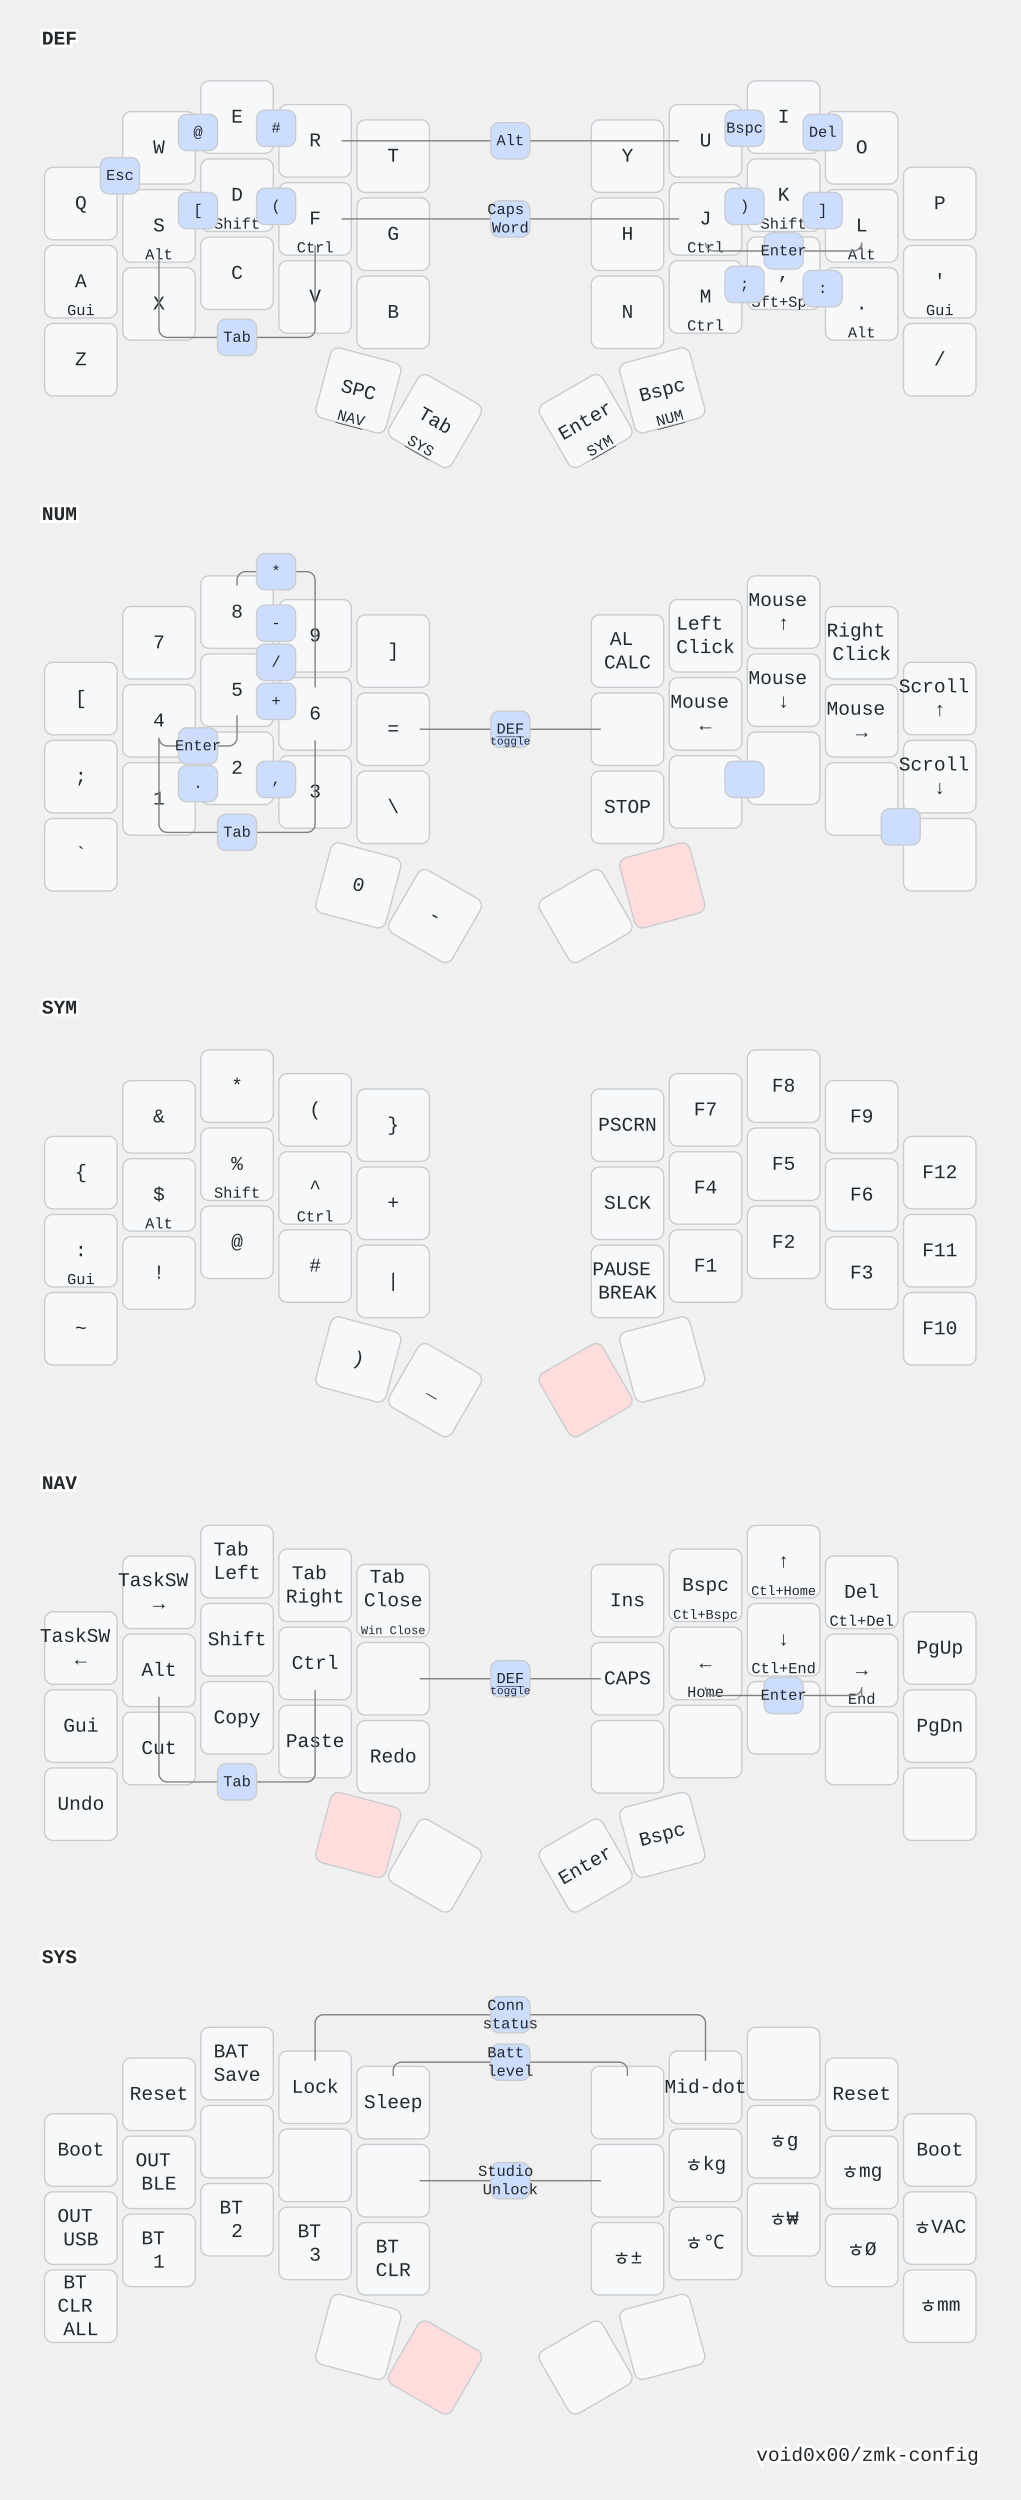
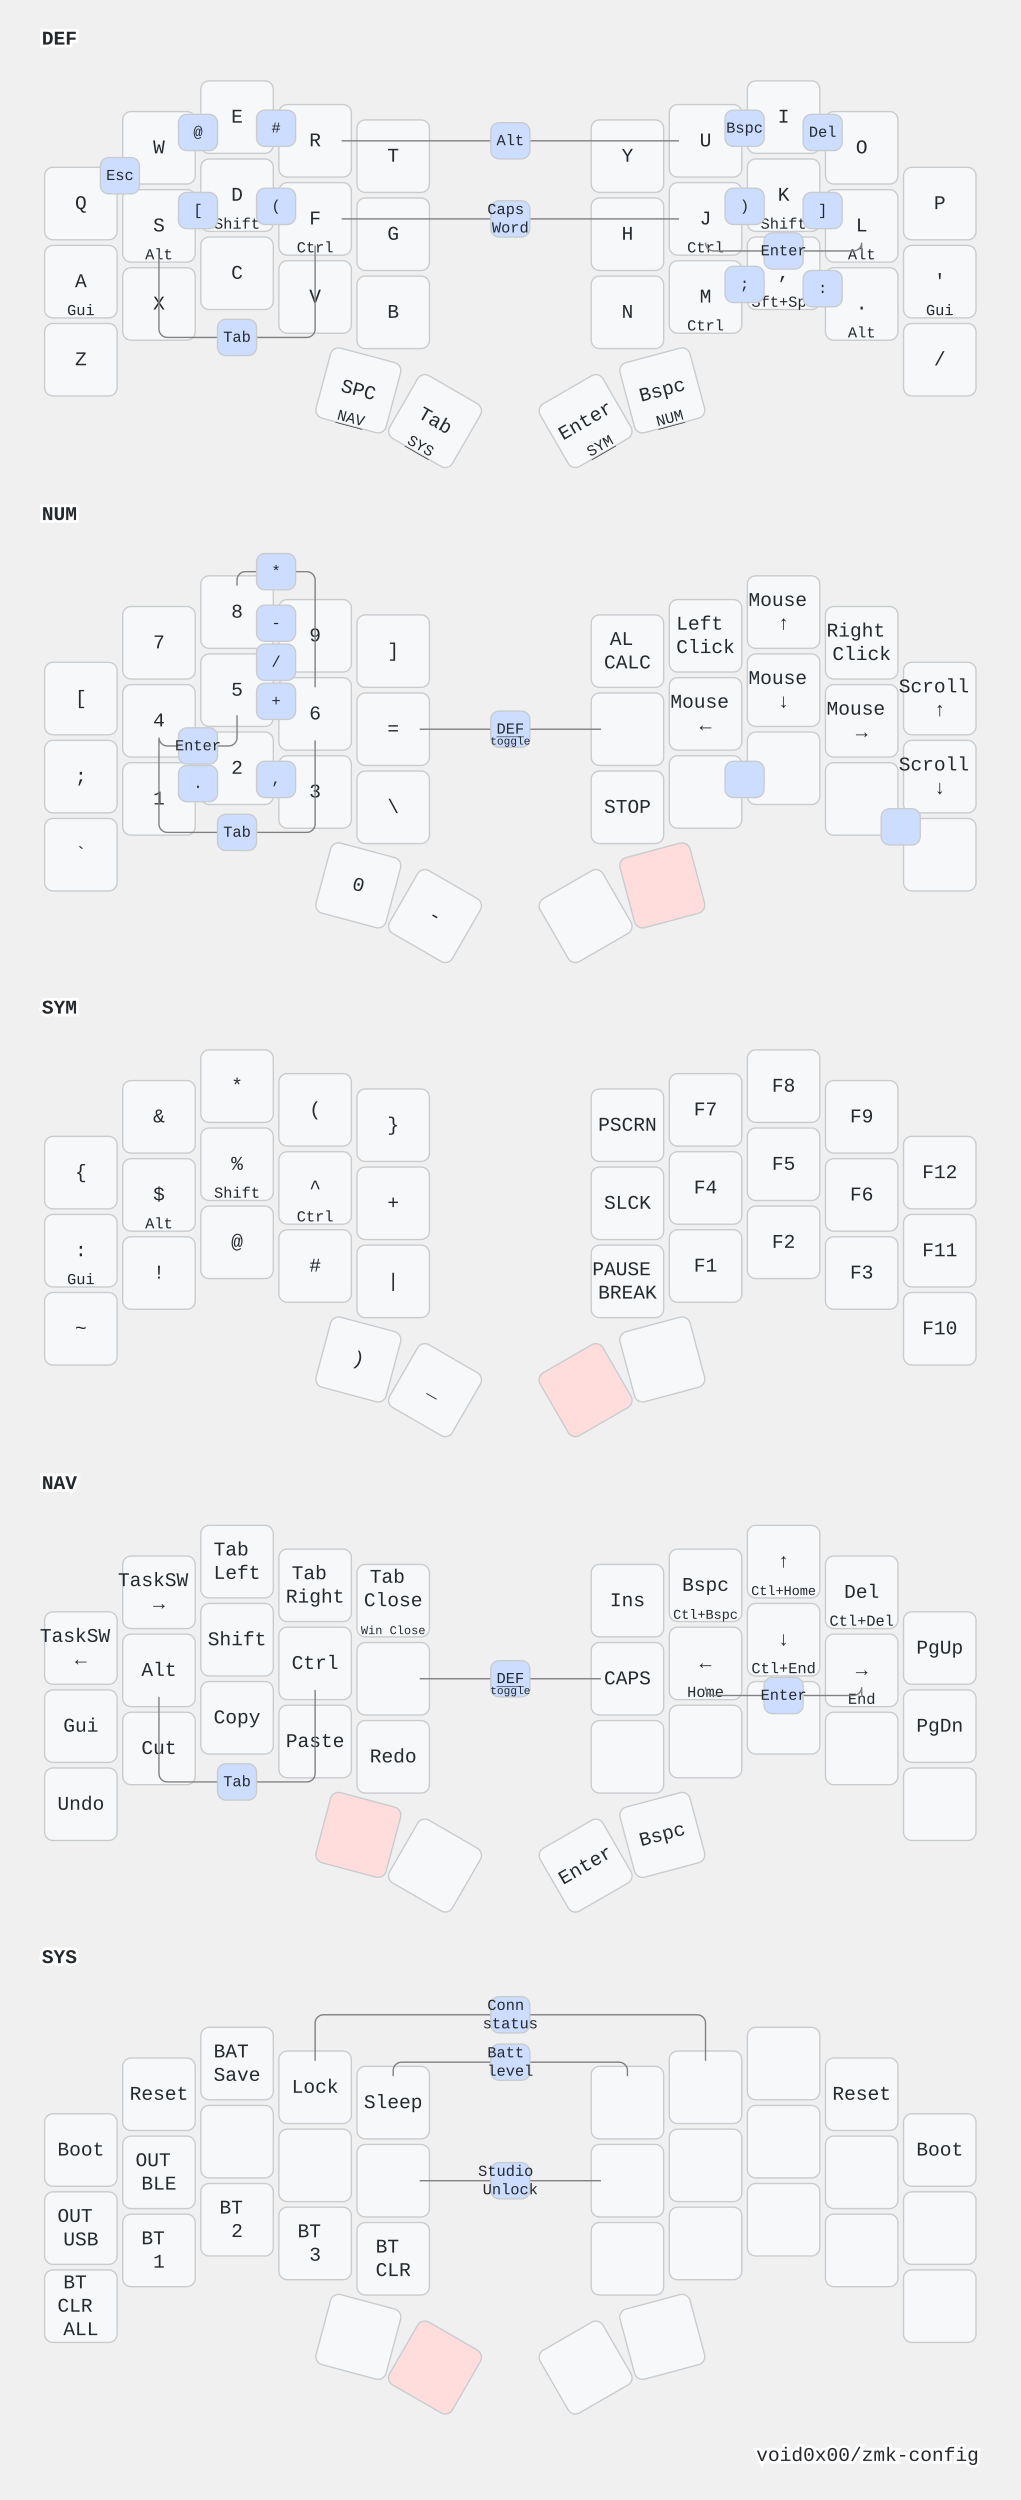
<svg xmlns="http://www.w3.org/2000/svg" xmlns:xlink="http://www.w3.org/1999/xlink" width="732" height="1793" viewBox="0 0 732 1793" class="keymap">
  <defs>/* start glyphs */
<svg id="mdi:play-pause">
      <svg id="mdi-play-pause" viewBox="0 0 24 24">
        <path d="M3,5V19L11,12M13,19H16V5H13M18,5V19H21V5" />
      </svg>
    </svg>
    <svg id="mdi:skip-backward">
      <svg id="mdi-skip-backward" viewBox="0 0 24 24">
        <path d="M20,5V19L13,12M6,5V19H4V5M13,5V19L6,12" />
      </svg>
    </svg>
    <svg id="mdi:skip-forward">
      <svg id="mdi-skip-forward" viewBox="0 0 24 24">
        <path d="M4,5V19L11,12M18,5V19H20V5M11,5V19L18,12" />
      </svg>
    </svg>
    <svg id="mdi:volume-high">
      <svg id="mdi-volume-high" viewBox="0 0 24 24">
        <path d="M14,3.23V5.29C16.89,6.15 19,8.83 19,12C19,15.17 16.89,17.84 14,18.7V20.77C18,19.86 21,16.28 21,12C21,7.72 18,4.14 14,3.23M16.5,12C16.5,10.23 15.5,8.71 14,7.97V16C15.5,15.29 16.5,13.76 16.5,12M3,9V15H7L12,20V4L7,9H3Z" />
      </svg>
    </svg>
    <svg id="mdi:volume-medium">
      <svg id="mdi-volume-medium" viewBox="0 0 24 24">
        <path d="M5,9V15H9L14,20V4L9,9M18.5,12C18.5,10.23 17.5,8.71 16,7.97V16C17.5,15.29 18.5,13.76 18.5,12Z" />
      </svg>
    </svg>
    <svg id="mdi:volume-off">
      <svg id="mdi-volume-off" viewBox="0 0 24 24">
        <path d="M12,4L9.91,6.09L12,8.18M4.27,3L3,4.27L7.73,9H3V15H7L12,20V13.27L16.25,17.53C15.58,18.04 14.83,18.46 14,18.7V20.77C15.38,20.45 16.63,19.82 17.68,18.96L19.73,21L21,19.73L12,10.73M19,12C19,12.94 18.8,13.82 18.46,14.64L19.97,16.15C20.62,14.91 21,13.5 21,12C21,7.72 18,4.14 14,3.23V5.29C16.89,6.15 19,8.83 19,12M16.5,12C16.5,10.23 15.5,8.71 14,7.97V10.18L16.45,12.63C16.5,12.43 16.5,12.21 16.5,12Z" />
      </svg>
    </svg>
  </defs>/* end glyphs */
<style>/* inherit to force styles through use tags */
svg path {
    fill: inherit;
}

/* font and background color specifications */
svg.keymap {
    font-family: SFMono-Regular,Consolas,Liberation Mono,Menlo,monospace;
    font-size: 14px;
    font-kerning: normal;
    text-rendering: optimizeLegibility;
    fill: #24292e;
}

/* default key styling */
rect.key {
    fill: #f6f8fa;
}

rect.key, rect.combo {
    stroke: #c9cccf;
    stroke-width: 1;
}

/* default key side styling, only used is draw_key_sides is set */
rect.side {
    filter: brightness(90%);
}

/* color accent for combo boxes */
rect.combo, rect.combo-separate {
    fill: #cdf;
}

/* color accent for held keys */
rect.held, rect.combo.held {
    fill: #fdd;
}

/* color accent for ghost (optional) keys */
rect.ghost, rect.combo.ghost {
    stroke-dasharray: 4, 4;
    stroke-width: 2;
}

text {
    text-anchor: middle;
    dominant-baseline: middle;
}

/* styling for layer labels */
text.label {
    font-weight: bold;
    text-anchor: start;
    stroke: white;
    stroke-width: 4;
    paint-order: stroke;
}

/* styling for optional footer */
text.footer {
    text-anchor: end;
    dominant-baseline: auto;
    stroke: white;
    stroke-width: 4;
    paint-order: stroke;
}

/* styling for combo tap, and key non-tap label text */
text.combo, text.hold, text.shifted, text.left, text.right {
    font-size: 11px;
}

text.hold {
    text-anchor: middle;
    dominant-baseline: auto;
}

text.shifted {
    text-anchor: middle;
    dominant-baseline: hanging;
}

text.left {
    text-anchor: start;
}

text.right {
    text-anchor: end;
}

text.layer-activator {
    text-decoration: underline;
}

/* styling for hold/shifted label text in combo box */
text.combo.hold, text.combo.shifted, text.combo.left, text.combo.right {
    font-size: 8px;
}

/* lighter symbol for transparent keys */
text.trans {
    fill: #7b7e81;
}

/* styling for combo dendrons */
path.combo {
    stroke-width: 1;
    stroke: gray;
    fill: none;
}

/* Start Tabler Icons Cleanup */
/* cannot use height/width with glyphs */
.icon-tabler &gt; path {
    fill: inherit;
    stroke: inherit;
    stroke-width: 2;
}
/* hide tabler's default box */
.icon-tabler &gt; path[stroke="none"][fill="none"] {
    visibility: hidden;
}
/* End Tabler Icons Cleanup */

@media (prefers-color-scheme: dark) {
svg.keymap { fill: #d1d6db; }
rect.key { fill: #3f4750; }
rect.key, rect.combo { stroke: #60666c; }
rect.combo, rect.combo-separate { fill: #1f3d7a; }
rect.held, rect.combo.held { fill: #854747; }
text.label, text.footer { stroke: black; }
text.trans { fill: #7e8184; }
path.combo { stroke: #7f7f7f; }

}</style>
  <g transform="translate(30, 0)" class="layer-DEF">
    <text x="0" y="28" class="label" id="DEF">DEF</text>
    <g transform="translate(0, 56)">
      <g transform="translate(28, 90)" class="key keypos-0">
        <rect rx="6" ry="6" x="-26" y="-26" width="52" height="52" class="key" />
        <text x="0" y="0" class="key tap">Q</text>
      </g>
      <g transform="translate(84, 50)" class="key keypos-1">
        <rect rx="6" ry="6" x="-26" y="-26" width="52" height="52" class="key" />
        <text x="0" y="0" class="key tap">W</text>
      </g>
      <g transform="translate(140, 28)" class="key keypos-2">
        <rect rx="6" ry="6" x="-26" y="-26" width="52" height="52" class="key" />
        <text x="0" y="0" class="key tap">E</text>
      </g>
      <g transform="translate(196, 45)" class="key keypos-3">
        <rect rx="6" ry="6" x="-26" y="-26" width="52" height="52" class="key" />
        <text x="0" y="0" class="key tap">R</text>
      </g>
      <g transform="translate(252, 56)" class="key keypos-4">
        <rect rx="6" ry="6" x="-26" y="-26" width="52" height="52" class="key" />
        <text x="0" y="0" class="key tap">T</text>
      </g>
      <g transform="translate(420, 56)" class="key keypos-5">
        <rect rx="6" ry="6" x="-26" y="-26" width="52" height="52" class="key" />
        <text x="0" y="0" class="key tap">Y</text>
      </g>
      <g transform="translate(476, 45)" class="key keypos-6">
        <rect rx="6" ry="6" x="-26" y="-26" width="52" height="52" class="key" />
        <text x="0" y="0" class="key tap">U</text>
      </g>
      <g transform="translate(532, 28)" class="key keypos-7">
        <rect rx="6" ry="6" x="-26" y="-26" width="52" height="52" class="key" />
        <text x="0" y="0" class="key tap">I</text>
      </g>
      <g transform="translate(588, 50)" class="key keypos-8">
        <rect rx="6" ry="6" x="-26" y="-26" width="52" height="52" class="key" />
        <text x="0" y="0" class="key tap">O</text>
      </g>
      <g transform="translate(644, 90)" class="key keypos-9">
        <rect rx="6" ry="6" x="-26" y="-26" width="52" height="52" class="key" />
        <text x="0" y="0" class="key tap">P</text>
      </g>
      <g transform="translate(28, 146)" class="key keypos-10">
        <rect rx="6" ry="6" x="-26" y="-26" width="52" height="52" class="key" />
        <text x="0" y="0" class="key tap">A</text>
        <text x="0" y="24" class="key hold">Gui</text>
      </g>
      <g transform="translate(84, 106)" class="key keypos-11">
        <rect rx="6" ry="6" x="-26" y="-26" width="52" height="52" class="key" />
        <text x="0" y="0" class="key tap">S</text>
        <text x="0" y="24" class="key hold">Alt</text>
      </g>
      <g transform="translate(140, 84)" class="key keypos-12">
        <rect rx="6" ry="6" x="-26" y="-26" width="52" height="52" class="key" />
        <text x="0" y="0" class="key tap">D</text>
        <text x="0" y="24" class="key hold">Shift</text>
      </g>
      <g transform="translate(196, 101)" class="key keypos-13">
        <rect rx="6" ry="6" x="-26" y="-26" width="52" height="52" class="key" />
        <text x="0" y="0" class="key tap">F</text>
        <text x="0" y="24" class="key hold">Ctrl</text>
      </g>
      <g transform="translate(252, 112)" class="key keypos-14">
        <rect rx="6" ry="6" x="-26" y="-26" width="52" height="52" class="key" />
        <text x="0" y="0" class="key tap">G</text>
      </g>
      <g transform="translate(420, 112)" class="key keypos-15">
        <rect rx="6" ry="6" x="-26" y="-26" width="52" height="52" class="key" />
        <text x="0" y="0" class="key tap">H</text>
      </g>
      <g transform="translate(476, 101)" class="key keypos-16">
        <rect rx="6" ry="6" x="-26" y="-26" width="52" height="52" class="key" />
        <text x="0" y="0" class="key tap">J</text>
        <text x="0" y="24" class="key hold">Ctrl</text>
      </g>
      <g transform="translate(532, 84)" class="key keypos-17">
        <rect rx="6" ry="6" x="-26" y="-26" width="52" height="52" class="key" />
        <text x="0" y="0" class="key tap">K</text>
        <text x="0" y="24" class="key hold">Shift</text>
      </g>
      <g transform="translate(588, 106)" class="key keypos-18">
        <rect rx="6" ry="6" x="-26" y="-26" width="52" height="52" class="key" />
        <text x="0" y="0" class="key tap">L</text>
        <text x="0" y="24" class="key hold">Alt</text>
      </g>
      <g transform="translate(644, 146)" class="key keypos-19">
        <rect rx="6" ry="6" x="-26" y="-26" width="52" height="52" class="key" />
        <text x="0" y="0" class="key tap">'</text>
        <text x="0" y="24" class="key hold">Gui</text>
      </g>
      <g transform="translate(28, 202)" class="key keypos-20">
        <rect rx="6" ry="6" x="-26" y="-26" width="52" height="52" class="key" />
        <text x="0" y="0" class="key tap">Z</text>
      </g>
      <g transform="translate(84, 162)" class="key keypos-21">
        <rect rx="6" ry="6" x="-26" y="-26" width="52" height="52" class="key" />
        <text x="0" y="0" class="key tap">X</text>
      </g>
      <g transform="translate(140, 140)" class="key keypos-22">
        <rect rx="6" ry="6" x="-26" y="-26" width="52" height="52" class="key" />
        <text x="0" y="0" class="key tap">C</text>
      </g>
      <g transform="translate(196, 157)" class="key keypos-23">
        <rect rx="6" ry="6" x="-26" y="-26" width="52" height="52" class="key" />
        <text x="0" y="0" class="key tap">V</text>
      </g>
      <g transform="translate(252, 168)" class="key keypos-24">
        <rect rx="6" ry="6" x="-26" y="-26" width="52" height="52" class="key" />
        <text x="0" y="0" class="key tap">B</text>
      </g>
      <g transform="translate(420, 168)" class="key keypos-25">
        <rect rx="6" ry="6" x="-26" y="-26" width="52" height="52" class="key" />
        <text x="0" y="0" class="key tap">N</text>
      </g>
      <g transform="translate(476, 157)" class="key keypos-26">
        <rect rx="6" ry="6" x="-26" y="-26" width="52" height="52" class="key" />
        <text x="0" y="0" class="key tap">M</text>
        <text x="0" y="24" class="key hold">Ctrl</text>
      </g>
      <g transform="translate(532, 140)" class="key keypos-27">
        <rect rx="6" ry="6" x="-26" y="-26" width="52" height="52" class="key" />
        <text x="0" y="0" class="key tap">,</text>
        <text x="0" y="24" class="key hold">Sft+Spc</text>
      </g>
      <g transform="translate(588, 162)" class="key keypos-28">
        <rect rx="6" ry="6" x="-26" y="-26" width="52" height="52" class="key" />
        <text x="0" y="0" class="key tap">.</text>
        <text x="0" y="24" class="key hold">Alt</text>
      </g>
      <g transform="translate(644, 202)" class="key keypos-29">
        <rect rx="6" ry="6" x="-26" y="-26" width="52" height="52" class="key" />
        <text x="0" y="0" class="key tap">/</text>
      </g>
      <g transform="translate(227, 224) rotate(15.0)" class="key keypos-30">
        <rect rx="6" ry="6" x="-26" y="-26" width="52" height="52" class="key" />
        <text x="0" y="0" class="key tap">SPC</text>
        <a href="#NAV">
          <text x="0" y="24" class="key hold layer-activator">NAV</text>
        </a>
      </g>
      <g transform="translate(282, 246) rotate(30.0)" class="key keypos-31">
        <rect rx="6" ry="6" x="-26" y="-26" width="52" height="52" class="key" />
        <text x="0" y="0" class="key tap">Tab</text>
        <a href="#SYS">
          <text x="0" y="24" class="key hold layer-activator">SYS</text>
        </a>
      </g>
      <g transform="translate(390, 246) rotate(-30.0)" class="key keypos-32">
        <rect rx="6" ry="6" x="-26" y="-26" width="52" height="52" class="key" />
        <text x="0" y="0" class="key tap">Enter</text>
        <a href="#SYM">
          <text x="0" y="24" class="key hold layer-activator">SYM</text>
        </a>
      </g>
      <g transform="translate(445, 224) rotate(-15.0)" class="key keypos-33">
        <rect rx="6" ry="6" x="-26" y="-26" width="52" height="52" class="key" />
        <text x="0" y="0" class="key tap">Bspc</text>
        <a href="#NUM">
          <text x="0" y="24" class="key hold layer-activator">NUM</text>
        </a>
      </g>
      <g class="combo combopos-0">
        <rect rx="6" ry="6" x="98" y="26" width="28" height="26" class="combo" />
        <text x="112" y="39" class="combo tap">@</text>
      </g>
      <g class="combo combopos-1">
        <rect rx="6" ry="6" x="154" y="23" width="28" height="26" class="combo" />
        <text x="168" y="36" class="combo tap">#</text>
      </g>
      <g class="combo combopos-2">
        <rect rx="6" ry="6" x="42" y="57" width="28" height="26" class="combo" />
        <text x="56" y="70" class="combo tap">Esc</text>
      </g>
      <g class="combo combopos-3">
        <rect rx="6" ry="6" x="546" y="26" width="28" height="26" class="combo" />
        <text x="560" y="39" class="combo tap">Del</text>
      </g>
      <g class="combo combopos-4">
        <rect rx="6" ry="6" x="490" y="23" width="28" height="26" class="combo" />
        <text x="504" y="36" class="combo tap">Bspc</text>
      </g>
      <g class="combo combopos-5">
        <rect rx="6" ry="6" x="154" y="79" width="28" height="26" class="combo" />
        <text x="168" y="92" class="combo tap">(</text>
      </g>
      <g class="combo combopos-6">
        <rect rx="6" ry="6" x="490" y="79" width="28" height="26" class="combo" />
        <text x="504" y="92" class="combo tap">)</text>
      </g>
      <g class="combo combopos-7">
        <rect rx="6" ry="6" x="98" y="82" width="28" height="26" class="combo" />
        <text x="112" y="95" class="combo tap">[</text>
      </g>
      <g class="combo combopos-8">
        <rect rx="6" ry="6" x="546" y="82" width="28" height="26" class="combo" />
        <text x="560" y="95" class="combo tap">]</text>
      </g>
      <g class="combo combopos-9">
        <path d="M140,186 h-50 a6.0,6.0 0 0 1 -6.0,-6.0 v-55" class="combo" />
        <path d="M140,186 h50 a6.0,6.0 0 0 0 6.0,-6.0 v-60" class="combo" />
        <rect rx="6" ry="6" x="126" y="173" width="28" height="26" class="combo" />
        <text x="140" y="186" class="combo tap">Tab</text>
      </g>
      <g class="combo combopos-10">
        <path d="M532,124 h50 a6.0,6.0 0 0 0 6.0,-6.0 v7" class="combo" />
        <path d="M532,124 h-50 a6.0,6.0 0 0 1 -6.0,-6.0 v1" class="combo" />
        <rect rx="6" ry="6" x="518" y="111" width="28" height="26" class="combo" />
        <text x="532" y="124" class="combo tap">Enter</text>
      </g>
      <g class="combo combopos-11">
        <rect rx="6" ry="6" x="490" y="135" width="28" height="26" class="combo" />
        <text x="504" y="148" class="combo tap">;</text>
      </g>
      <g class="combo combopos-12">
        <rect rx="6" ry="6" x="546" y="138" width="28" height="26" class="combo" />
        <text x="560" y="151" class="combo tap">:</text>
      </g>
      <g class="combo combopos-13">
        <path d="M336,101 l-121,0" class="combo" />
        <path d="M336,101 l121,0" class="combo" />
        <rect rx="6" ry="6" x="322" y="88" width="28" height="26" class="combo" />
        <text x="336" y="101" class="combo tap">
          <tspan x="336" dy="-0.6em">Caps</tspan>
          <tspan x="336" dy="1.2em">Word</tspan>
        </text>
      </g>
      <g class="combo combopos-14">
        <path d="M336,45 l-121,0" class="combo" />
        <path d="M336,45 l121,0" class="combo" />
        <rect rx="6" ry="6" x="322" y="32" width="28" height="26" class="combo" />
        <text x="336" y="45" class="combo tap">Alt</text>
      </g>
    </g>
  </g>
  <g transform="translate(30, 341)" class="layer-NUM">
    <text x="0" y="28" class="label" id="NUM">NUM</text>
    <g transform="translate(0, 70)">
      <g transform="translate(28, 90)" class="key keypos-0">
        <rect rx="6" ry="6" x="-26" y="-26" width="52" height="52" class="key" />
        <text x="0" y="0" class="key tap">[</text>
      </g>
      <g transform="translate(84, 50)" class="key keypos-1">
        <rect rx="6" ry="6" x="-26" y="-26" width="52" height="52" class="key" />
        <text x="0" y="0" class="key tap">7</text>
      </g>
      <g transform="translate(140, 28)" class="key keypos-2">
        <rect rx="6" ry="6" x="-26" y="-26" width="52" height="52" class="key" />
        <text x="0" y="0" class="key tap">8</text>
      </g>
      <g transform="translate(196, 45)" class="key keypos-3">
        <rect rx="6" ry="6" x="-26" y="-26" width="52" height="52" class="key" />
        <text x="0" y="0" class="key tap">9</text>
      </g>
      <g transform="translate(252, 56)" class="key keypos-4">
        <rect rx="6" ry="6" x="-26" y="-26" width="52" height="52" class="key" />
        <text x="0" y="0" class="key tap">]</text>
      </g>
      <g transform="translate(420, 56)" class="key keypos-5">
        <rect rx="6" ry="6" x="-26" y="-26" width="52" height="52" class="key" />
        <text x="0" y="0" class="key tap">
          <tspan x="0" dy="-0.6em">AL</tspan>
          <tspan x="0" dy="1.2em">CALC</tspan>
        </text>
      </g>
      <g transform="translate(476, 45)" class="key keypos-6">
        <rect rx="6" ry="6" x="-26" y="-26" width="52" height="52" class="key" />
        <text x="0" y="0" class="key tap">
          <tspan x="0" dy="-0.6em">Left</tspan>
          <tspan x="0" dy="1.2em">Click</tspan>
        </text>
      </g>
      <g transform="translate(532, 28)" class="key keypos-7">
        <rect rx="6" ry="6" x="-26" y="-26" width="52" height="52" class="key" />
        <text x="0" y="0" class="key tap">
          <tspan x="0" dy="-0.6em">Mouse</tspan>
          <tspan x="0" dy="1.2em">↑</tspan>
        </text>
      </g>
      <g transform="translate(588, 50)" class="key keypos-8">
        <rect rx="6" ry="6" x="-26" y="-26" width="52" height="52" class="key" />
        <text x="0" y="0" class="key tap">
          <tspan x="0" dy="-0.6em">Right</tspan>
          <tspan x="0" dy="1.2em">Click</tspan>
        </text>
      </g>
      <g transform="translate(644, 90)" class="key keypos-9">
        <rect rx="6" ry="6" x="-26" y="-26" width="52" height="52" class="key" />
        <text x="0" y="0" class="key tap">
          <tspan x="0" dy="-0.6em">Scroll</tspan>
          <tspan x="0" dy="1.2em">↑</tspan>
        </text>
      </g>
      <g transform="translate(28, 146)" class="key keypos-10">
        <rect rx="6" ry="6" x="-26" y="-26" width="52" height="52" class="key" />
        <text x="0" y="0" class="key tap">;</text>
      </g>
      <g transform="translate(84, 106)" class="key keypos-11">
        <rect rx="6" ry="6" x="-26" y="-26" width="52" height="52" class="key" />
        <text x="0" y="0" class="key tap">4</text>
      </g>
      <g transform="translate(140, 84)" class="key keypos-12">
        <rect rx="6" ry="6" x="-26" y="-26" width="52" height="52" class="key" />
        <text x="0" y="0" class="key tap">5</text>
      </g>
      <g transform="translate(196, 101)" class="key keypos-13">
        <rect rx="6" ry="6" x="-26" y="-26" width="52" height="52" class="key" />
        <text x="0" y="0" class="key tap">6</text>
      </g>
      <g transform="translate(252, 112)" class="key keypos-14">
        <rect rx="6" ry="6" x="-26" y="-26" width="52" height="52" class="key" />
        <text x="0" y="0" class="key tap">=</text>
      </g>
      <g transform="translate(420, 112)" class="key keypos-15">
        <rect rx="6" ry="6" x="-26" y="-26" width="52" height="52" class="key" />
      </g>
      <g transform="translate(476, 101)" class="key keypos-16">
        <rect rx="6" ry="6" x="-26" y="-26" width="52" height="52" class="key" />
        <text x="0" y="0" class="key tap">
          <tspan x="0" dy="-0.6em">Mouse</tspan>
          <tspan x="0" dy="1.2em">←</tspan>
        </text>
      </g>
      <g transform="translate(532, 84)" class="key keypos-17">
        <rect rx="6" ry="6" x="-26" y="-26" width="52" height="52" class="key" />
        <text x="0" y="0" class="key tap">
          <tspan x="0" dy="-0.6em">Mouse</tspan>
          <tspan x="0" dy="1.2em">↓</tspan>
        </text>
      </g>
      <g transform="translate(588, 106)" class="key keypos-18">
        <rect rx="6" ry="6" x="-26" y="-26" width="52" height="52" class="key" />
        <text x="0" y="0" class="key tap">
          <tspan x="0" dy="-0.6em">Mouse</tspan>
          <tspan x="0" dy="1.2em">→</tspan>
        </text>
      </g>
      <g transform="translate(644, 146)" class="key keypos-19">
        <rect rx="6" ry="6" x="-26" y="-26" width="52" height="52" class="key" />
        <text x="0" y="0" class="key tap">
          <tspan x="0" dy="-0.6em">Scroll</tspan>
          <tspan x="0" dy="1.2em">↓</tspan>
        </text>
      </g>
      <g transform="translate(28, 202)" class="key keypos-20">
        <rect rx="6" ry="6" x="-26" y="-26" width="52" height="52" class="key" />
        <text x="0" y="0" class="key tap">`</text>
      </g>
      <g transform="translate(84, 162)" class="key keypos-21">
        <rect rx="6" ry="6" x="-26" y="-26" width="52" height="52" class="key" />
        <text x="0" y="0" class="key tap">1</text>
      </g>
      <g transform="translate(140, 140)" class="key keypos-22">
        <rect rx="6" ry="6" x="-26" y="-26" width="52" height="52" class="key" />
        <text x="0" y="0" class="key tap">2</text>
      </g>
      <g transform="translate(196, 157)" class="key keypos-23">
        <rect rx="6" ry="6" x="-26" y="-26" width="52" height="52" class="key" />
        <text x="0" y="0" class="key tap">3</text>
      </g>
      <g transform="translate(252, 168)" class="key keypos-24">
        <rect rx="6" ry="6" x="-26" y="-26" width="52" height="52" class="key" />
        <text x="0" y="0" class="key tap">\</text>
      </g>
      <g transform="translate(420, 168)" class="key keypos-25">
        <rect rx="6" ry="6" x="-26" y="-26" width="52" height="52" class="key" />
        <text x="0" y="0" class="key tap">STOP</text>
      </g>
      <g transform="translate(476, 157)" class="key keypos-26">
        <rect rx="6" ry="6" x="-26" y="-26" width="52" height="52" class="key" />
        <use href="#mdi:skip-backward" xlink:href="#mdi:skip-backward" x="-7" y="-7" height="14" width="14.0" class="key tap glyph mdi:skip-backward" />
      </g>
      <g transform="translate(532, 140)" class="key keypos-27">
        <rect rx="6" ry="6" x="-26" y="-26" width="52" height="52" class="key" />
        <use href="#mdi:skip-forward" xlink:href="#mdi:skip-forward" x="-7" y="-7" height="14" width="14.0" class="key tap glyph mdi:skip-forward" />
      </g>
      <g transform="translate(588, 162)" class="key keypos-28">
        <rect rx="6" ry="6" x="-26" y="-26" width="52" height="52" class="key" />
        <use href="#mdi:volume-medium" xlink:href="#mdi:volume-medium" x="-7" y="-7" height="14" width="14.0" class="key tap glyph mdi:volume-medium" />
      </g>
      <g transform="translate(644, 202)" class="key keypos-29">
        <rect rx="6" ry="6" x="-26" y="-26" width="52" height="52" class="key" />
        <use href="#mdi:volume-high" xlink:href="#mdi:volume-high" x="-7" y="-7" height="14" width="14.0" class="key tap glyph mdi:volume-high" />
      </g>
      <g transform="translate(227, 224) rotate(15.0)" class="key keypos-30">
        <rect rx="6" ry="6" x="-26" y="-26" width="52" height="52" class="key" />
        <text x="0" y="0" class="key tap">0</text>
      </g>
      <g transform="translate(282, 246) rotate(30.0)" class="key keypos-31">
        <rect rx="6" ry="6" x="-26" y="-26" width="52" height="52" class="key" />
        <text x="0" y="0" class="key tap">-</text>
      </g>
      <g transform="translate(390, 246) rotate(-30.0)" class="key trans keypos-32">
        <rect rx="6" ry="6" x="-26" y="-26" width="52" height="52" class="key trans" />
      </g>
      <g transform="translate(445, 224) rotate(-15.0)" class="key held keypos-33">
        <rect rx="6" ry="6" x="-26" y="-26" width="52" height="52" class="key held" />
      </g>
      <g class="combo combopos-0">
        <path d="M140,186 h-50 a6.0,6.0 0 0 1 -6.0,-6.0 v-55" class="combo" />
        <path d="M140,186 h50 a6.0,6.0 0 0 0 6.0,-6.0 v-60" class="combo" />
        <rect rx="6" ry="6" x="126" y="173" width="28" height="26" class="combo" />
        <text x="140" y="186" class="combo tap">Tab</text>
      </g>
      <g class="combo combopos-1">
        <rect rx="6" ry="6" x="602" y="169" width="28" height="26" class="combo" />
        <use href="#mdi:volume-off" xlink:href="#mdi:volume-off" x="609" y="175" height="14" width="14.0" class="combo tap glyph mdi:volume-off" />
      </g>
      <g class="combo combopos-2">
        <rect rx="6" ry="6" x="490" y="135" width="28" height="26" class="combo" />
        <use href="#mdi:play-pause" xlink:href="#mdi:play-pause" x="497" y="141" height="14" width="14.0" class="combo tap glyph mdi:play-pause" />
      </g>
      <g class="combo combopos-3">
        <path d="M336,112 l-65,0" class="combo" />
        <path d="M336,112 l65,0" class="combo" />
        <rect rx="6" ry="6" x="322" y="99" width="28" height="26" class="combo" />
        <a href="#DEF">
          <text x="336" y="112" class="combo tap layer-activator">DEF</text>
        </a>
        <text x="336" y="123" class="combo hold">toggle</text>
      </g>
      <g class="combo combopos-4">
        <rect rx="6" ry="6" x="154" y="79" width="28" height="26" class="combo" />
        <text x="168" y="92" class="combo tap">+</text>
      </g>
      <g class="combo combopos-5">
        <rect rx="6" ry="6" x="154" y="23" width="28" height="26" class="combo" />
        <text x="168" y="36" class="combo tap">-</text>
      </g>
      <g class="combo combopos-6">
        <path d="M168,-1 h-22 a6.0,6.0 0 0 0 -6.0,6.0 v4" class="combo" />
        <path d="M168,-1 h22 a6.0,6.0 0 0 1 6.0,6.0 v77" class="combo" />
        <rect rx="6" ry="6" x="154" y="-14" width="28" height="26" class="combo" />
        <text x="168" y="-1" class="combo tap">*</text>
      </g>
      <g class="combo combopos-7">
        <rect rx="6" ry="6" x="154" y="51" width="28" height="26" class="combo" />
        <text x="168" y="64" class="combo tap">/</text>
      </g>
      <g class="combo combopos-8">
        <rect rx="6" ry="6" x="154" y="135" width="28" height="26" class="combo" />
        <text x="168" y="148" class="combo tap">,</text>
      </g>
      <g class="combo combopos-9">
        <rect rx="6" ry="6" x="98" y="138" width="28" height="26" class="combo" />
        <text x="112" y="151" class="combo tap">.</text>
      </g>
      <g class="combo combopos-10">
        <path d="M112,124 h-22 a6.0,6.0 0 0 1 -6.0,-6.0 v7" class="combo" />
        <path d="M112,124 h22 a6.0,6.0 0 0 0 6.0,-6.0 v-16" class="combo" />
        <rect rx="6" ry="6" x="98" y="111" width="28" height="26" class="combo" />
        <text x="112" y="124" class="combo tap">Enter</text>
      </g>
    </g>
  </g>
  <g transform="translate(30, 695)" class="layer-SYM">
    <text x="0" y="28" class="label" id="SYM">SYM</text>
    <g transform="translate(0, 56)">
      <g transform="translate(28, 90)" class="key keypos-0">
        <rect rx="6" ry="6" x="-26" y="-26" width="52" height="52" class="key" />
        <text x="0" y="0" class="key tap">{</text>
      </g>
      <g transform="translate(84, 50)" class="key keypos-1">
        <rect rx="6" ry="6" x="-26" y="-26" width="52" height="52" class="key" />
        <text x="0" y="0" class="key tap">&amp;</text>
      </g>
      <g transform="translate(140, 28)" class="key keypos-2">
        <rect rx="6" ry="6" x="-26" y="-26" width="52" height="52" class="key" />
        <text x="0" y="0" class="key tap">*</text>
      </g>
      <g transform="translate(196, 45)" class="key keypos-3">
        <rect rx="6" ry="6" x="-26" y="-26" width="52" height="52" class="key" />
        <text x="0" y="0" class="key tap">(</text>
      </g>
      <g transform="translate(252, 56)" class="key keypos-4">
        <rect rx="6" ry="6" x="-26" y="-26" width="52" height="52" class="key" />
        <text x="0" y="0" class="key tap">}</text>
      </g>
      <g transform="translate(420, 56)" class="key keypos-5">
        <rect rx="6" ry="6" x="-26" y="-26" width="52" height="52" class="key" />
        <text x="0" y="0" class="key tap">PSCRN</text>
      </g>
      <g transform="translate(476, 45)" class="key keypos-6">
        <rect rx="6" ry="6" x="-26" y="-26" width="52" height="52" class="key" />
        <text x="0" y="0" class="key tap">F7</text>
      </g>
      <g transform="translate(532, 28)" class="key keypos-7">
        <rect rx="6" ry="6" x="-26" y="-26" width="52" height="52" class="key" />
        <text x="0" y="0" class="key tap">F8</text>
      </g>
      <g transform="translate(588, 50)" class="key keypos-8">
        <rect rx="6" ry="6" x="-26" y="-26" width="52" height="52" class="key" />
        <text x="0" y="0" class="key tap">F9</text>
      </g>
      <g transform="translate(644, 90)" class="key keypos-9">
        <rect rx="6" ry="6" x="-26" y="-26" width="52" height="52" class="key" />
        <text x="0" y="0" class="key tap">F12</text>
      </g>
      <g transform="translate(28, 146)" class="key keypos-10">
        <rect rx="6" ry="6" x="-26" y="-26" width="52" height="52" class="key" />
        <text x="0" y="0" class="key tap">:</text>
        <text x="0" y="24" class="key hold">Gui</text>
      </g>
      <g transform="translate(84, 106)" class="key keypos-11">
        <rect rx="6" ry="6" x="-26" y="-26" width="52" height="52" class="key" />
        <text x="0" y="0" class="key tap">$</text>
        <text x="0" y="24" class="key hold">Alt</text>
      </g>
      <g transform="translate(140, 84)" class="key keypos-12">
        <rect rx="6" ry="6" x="-26" y="-26" width="52" height="52" class="key" />
        <text x="0" y="0" class="key tap">%</text>
        <text x="0" y="24" class="key hold">Shift</text>
      </g>
      <g transform="translate(196, 101)" class="key keypos-13">
        <rect rx="6" ry="6" x="-26" y="-26" width="52" height="52" class="key" />
        <text x="0" y="0" class="key tap">^</text>
        <text x="0" y="24" class="key hold">Ctrl</text>
      </g>
      <g transform="translate(252, 112)" class="key keypos-14">
        <rect rx="6" ry="6" x="-26" y="-26" width="52" height="52" class="key" />
        <text x="0" y="0" class="key tap">+</text>
      </g>
      <g transform="translate(420, 112)" class="key keypos-15">
        <rect rx="6" ry="6" x="-26" y="-26" width="52" height="52" class="key" />
        <text x="0" y="0" class="key tap">SLCK</text>
      </g>
      <g transform="translate(476, 101)" class="key keypos-16">
        <rect rx="6" ry="6" x="-26" y="-26" width="52" height="52" class="key" />
        <text x="0" y="0" class="key tap">F4</text>
      </g>
      <g transform="translate(532, 84)" class="key keypos-17">
        <rect rx="6" ry="6" x="-26" y="-26" width="52" height="52" class="key" />
        <text x="0" y="0" class="key tap">F5</text>
      </g>
      <g transform="translate(588, 106)" class="key keypos-18">
        <rect rx="6" ry="6" x="-26" y="-26" width="52" height="52" class="key" />
        <text x="0" y="0" class="key tap">F6</text>
      </g>
      <g transform="translate(644, 146)" class="key keypos-19">
        <rect rx="6" ry="6" x="-26" y="-26" width="52" height="52" class="key" />
        <text x="0" y="0" class="key tap">F11</text>
      </g>
      <g transform="translate(28, 202)" class="key keypos-20">
        <rect rx="6" ry="6" x="-26" y="-26" width="52" height="52" class="key" />
        <text x="0" y="0" class="key tap">~</text>
      </g>
      <g transform="translate(84, 162)" class="key keypos-21">
        <rect rx="6" ry="6" x="-26" y="-26" width="52" height="52" class="key" />
        <text x="0" y="0" class="key tap">!</text>
      </g>
      <g transform="translate(140, 140)" class="key keypos-22">
        <rect rx="6" ry="6" x="-26" y="-26" width="52" height="52" class="key" />
        <text x="0" y="0" class="key tap">@</text>
      </g>
      <g transform="translate(196, 157)" class="key keypos-23">
        <rect rx="6" ry="6" x="-26" y="-26" width="52" height="52" class="key" />
        <text x="0" y="0" class="key tap">#</text>
      </g>
      <g transform="translate(252, 168)" class="key keypos-24">
        <rect rx="6" ry="6" x="-26" y="-26" width="52" height="52" class="key" />
        <text x="0" y="0" class="key tap">|</text>
      </g>
      <g transform="translate(420, 168)" class="key keypos-25">
        <rect rx="6" ry="6" x="-26" y="-26" width="52" height="52" class="key" />
        <text x="0" y="0" class="key tap">
          <tspan x="0" dy="-0.6em">PAUSE</tspan>
          <tspan x="0" dy="1.2em">BREAK</tspan>
        </text>
      </g>
      <g transform="translate(476, 157)" class="key keypos-26">
        <rect rx="6" ry="6" x="-26" y="-26" width="52" height="52" class="key" />
        <text x="0" y="0" class="key tap">F1</text>
      </g>
      <g transform="translate(532, 140)" class="key keypos-27">
        <rect rx="6" ry="6" x="-26" y="-26" width="52" height="52" class="key" />
        <text x="0" y="0" class="key tap">F2</text>
      </g>
      <g transform="translate(588, 162)" class="key keypos-28">
        <rect rx="6" ry="6" x="-26" y="-26" width="52" height="52" class="key" />
        <text x="0" y="0" class="key tap">F3</text>
      </g>
      <g transform="translate(644, 202)" class="key keypos-29">
        <rect rx="6" ry="6" x="-26" y="-26" width="52" height="52" class="key" />
        <text x="0" y="0" class="key tap">F10</text>
      </g>
      <g transform="translate(227, 224) rotate(15.0)" class="key keypos-30">
        <rect rx="6" ry="6" x="-26" y="-26" width="52" height="52" class="key" />
        <text x="0" y="0" class="key tap">)</text>
      </g>
      <g transform="translate(282, 246) rotate(30.0)" class="key keypos-31">
        <rect rx="6" ry="6" x="-26" y="-26" width="52" height="52" class="key" />
        <text x="0" y="0" class="key tap">_</text>
      </g>
      <g transform="translate(390, 246) rotate(-30.0)" class="key held keypos-32">
        <rect rx="6" ry="6" x="-26" y="-26" width="52" height="52" class="key held" />
      </g>
      <g transform="translate(445, 224) rotate(-15.0)" class="key trans keypos-33">
        <rect rx="6" ry="6" x="-26" y="-26" width="52" height="52" class="key trans" />
      </g>
    </g>
  </g>
  <g transform="translate(30, 1036)" class="layer-NAV">
    <text x="0" y="28" class="label" id="NAV">NAV</text>
    <g transform="translate(0, 56)">
      <g transform="translate(28, 90)" class="key keypos-0">
        <rect rx="6" ry="6" x="-26" y="-26" width="52" height="52" class="key" />
        <text x="0" y="0" class="key tap">
          <tspan x="0" dy="-0.6em">TaskSW</tspan>
          <tspan x="0" dy="1.2em">←</tspan>
        </text>
      </g>
      <g transform="translate(84, 50)" class="key keypos-1">
        <rect rx="6" ry="6" x="-26" y="-26" width="52" height="52" class="key" />
        <text x="0" y="0" class="key tap">
          <tspan x="0" dy="-0.6em">TaskSW</tspan>
          <tspan x="0" dy="1.2em">→</tspan>
        </text>
      </g>
      <g transform="translate(140, 28)" class="key keypos-2">
        <rect rx="6" ry="6" x="-26" y="-26" width="52" height="52" class="key" />
        <text x="0" y="0" class="key tap">
          <tspan x="0" dy="-0.6em">Tab</tspan>
          <tspan x="0" dy="1.2em">Left</tspan>
        </text>
      </g>
      <g transform="translate(196, 45)" class="key keypos-3">
        <rect rx="6" ry="6" x="-26" y="-26" width="52" height="52" class="key" />
        <text x="0" y="0" class="key tap">
          <tspan x="0" dy="-0.6em">Tab</tspan>
          <tspan x="0" dy="1.2em">Right</tspan>
        </text>
      </g>
      <g transform="translate(252, 56)" class="key keypos-4">
        <rect rx="6" ry="6" x="-26" y="-26" width="52" height="52" class="key" />
        <text x="0" y="0" class="key tap">
          <tspan x="0" dy="-1.2em">Tab</tspan>
          <tspan x="0" dy="1.2em">Close</tspan>
        </text>
        <text x="0" y="24" class="key hold">
          <tspan style="font-size: 78%">Win Close</tspan>
        </text>
      </g>
      <g transform="translate(420, 56)" class="key keypos-5">
        <rect rx="6" ry="6" x="-26" y="-26" width="52" height="52" class="key" />
        <text x="0" y="0" class="key tap">Ins</text>
      </g>
      <g transform="translate(476, 45)" class="key keypos-6">
        <rect rx="6" ry="6" x="-26" y="-26" width="52" height="52" class="key" />
        <text x="0" y="0" class="key tap">Bspc</text>
        <text x="0" y="24" class="key hold">
          <tspan style="font-size: 88%">Ctl+Bspc</tspan>
        </text>
      </g>
      <g transform="translate(532, 28)" class="key keypos-7">
        <rect rx="6" ry="6" x="-26" y="-26" width="52" height="52" class="key" />
        <text x="0" y="0" class="key tap">↑</text>
        <text x="0" y="24" class="key hold">
          <tspan style="font-size: 88%">Ctl+Home</tspan>
        </text>
      </g>
      <g transform="translate(588, 50)" class="key keypos-8">
        <rect rx="6" ry="6" x="-26" y="-26" width="52" height="52" class="key" />
        <text x="0" y="0" class="key tap">Del</text>
        <text x="0" y="24" class="key hold">Ctl+Del</text>
      </g>
      <g transform="translate(644, 90)" class="key keypos-9">
        <rect rx="6" ry="6" x="-26" y="-26" width="52" height="52" class="key" />
        <text x="0" y="0" class="key tap">PgUp</text>
      </g>
      <g transform="translate(28, 146)" class="key keypos-10">
        <rect rx="6" ry="6" x="-26" y="-26" width="52" height="52" class="key" />
        <text x="0" y="0" class="key tap">Gui</text>
      </g>
      <g transform="translate(84, 106)" class="key keypos-11">
        <rect rx="6" ry="6" x="-26" y="-26" width="52" height="52" class="key" />
        <text x="0" y="0" class="key tap">Alt</text>
      </g>
      <g transform="translate(140, 84)" class="key keypos-12">
        <rect rx="6" ry="6" x="-26" y="-26" width="52" height="52" class="key" />
        <text x="0" y="0" class="key tap">Shift</text>
      </g>
      <g transform="translate(196, 101)" class="key keypos-13">
        <rect rx="6" ry="6" x="-26" y="-26" width="52" height="52" class="key" />
        <text x="0" y="0" class="key tap">Ctrl</text>
      </g>
      <g transform="translate(252, 112)" class="key keypos-14">
        <rect rx="6" ry="6" x="-26" y="-26" width="52" height="52" class="key" />
      </g>
      <g transform="translate(420, 112)" class="key keypos-15">
        <rect rx="6" ry="6" x="-26" y="-26" width="52" height="52" class="key" />
        <text x="0" y="0" class="key tap">CAPS</text>
      </g>
      <g transform="translate(476, 101)" class="key keypos-16">
        <rect rx="6" ry="6" x="-26" y="-26" width="52" height="52" class="key" />
        <text x="0" y="0" class="key tap">←</text>
        <text x="0" y="24" class="key hold">Home</text>
      </g>
      <g transform="translate(532, 84)" class="key keypos-17">
        <rect rx="6" ry="6" x="-26" y="-26" width="52" height="52" class="key" />
        <text x="0" y="0" class="key tap">↓</text>
        <text x="0" y="24" class="key hold">Ctl+End</text>
      </g>
      <g transform="translate(588, 106)" class="key keypos-18">
        <rect rx="6" ry="6" x="-26" y="-26" width="52" height="52" class="key" />
        <text x="0" y="0" class="key tap">→</text>
        <text x="0" y="24" class="key hold">End</text>
      </g>
      <g transform="translate(644, 146)" class="key keypos-19">
        <rect rx="6" ry="6" x="-26" y="-26" width="52" height="52" class="key" />
        <text x="0" y="0" class="key tap">PgDn</text>
      </g>
      <g transform="translate(28, 202)" class="key keypos-20">
        <rect rx="6" ry="6" x="-26" y="-26" width="52" height="52" class="key" />
        <text x="0" y="0" class="key tap">Undo</text>
      </g>
      <g transform="translate(84, 162)" class="key keypos-21">
        <rect rx="6" ry="6" x="-26" y="-26" width="52" height="52" class="key" />
        <text x="0" y="0" class="key tap">Cut</text>
      </g>
      <g transform="translate(140, 140)" class="key keypos-22">
        <rect rx="6" ry="6" x="-26" y="-26" width="52" height="52" class="key" />
        <text x="0" y="0" class="key tap">Copy</text>
      </g>
      <g transform="translate(196, 157)" class="key keypos-23">
        <rect rx="6" ry="6" x="-26" y="-26" width="52" height="52" class="key" />
        <text x="0" y="0" class="key tap">Paste</text>
      </g>
      <g transform="translate(252, 168)" class="key keypos-24">
        <rect rx="6" ry="6" x="-26" y="-26" width="52" height="52" class="key" />
        <text x="0" y="0" class="key tap">Redo</text>
      </g>
      <g transform="translate(420, 168)" class="key keypos-25">
        <rect rx="6" ry="6" x="-26" y="-26" width="52" height="52" class="key" />
      </g>
      <g transform="translate(476, 157)" class="key keypos-26">
        <rect rx="6" ry="6" x="-26" y="-26" width="52" height="52" class="key" />
      </g>
      <g transform="translate(532, 140)" class="key keypos-27">
        <rect rx="6" ry="6" x="-26" y="-26" width="52" height="52" class="key" />
      </g>
      <g transform="translate(588, 162)" class="key keypos-28">
        <rect rx="6" ry="6" x="-26" y="-26" width="52" height="52" class="key" />
      </g>
      <g transform="translate(644, 202)" class="key keypos-29">
        <rect rx="6" ry="6" x="-26" y="-26" width="52" height="52" class="key" />
      </g>
      <g transform="translate(227, 224) rotate(15.0)" class="key held keypos-30">
        <rect rx="6" ry="6" x="-26" y="-26" width="52" height="52" class="key held" />
      </g>
      <g transform="translate(282, 246) rotate(30.0)" class="key trans keypos-31">
        <rect rx="6" ry="6" x="-26" y="-26" width="52" height="52" class="key trans" />
      </g>
      <g transform="translate(390, 246) rotate(-30.0)" class="key keypos-32">
        <rect rx="6" ry="6" x="-26" y="-26" width="52" height="52" class="key" />
        <text x="0" y="0" class="key tap">Enter</text>
      </g>
      <g transform="translate(445, 224) rotate(-15.0)" class="key keypos-33">
        <rect rx="6" ry="6" x="-26" y="-26" width="52" height="52" class="key" />
        <text x="0" y="0" class="key tap">Bspc</text>
      </g>
      <g class="combo combopos-0">
        <path d="M140,186 h-50 a6.0,6.0 0 0 1 -6.0,-6.0 v-55" class="combo" />
        <path d="M140,186 h50 a6.0,6.0 0 0 0 6.0,-6.0 v-60" class="combo" />
        <rect rx="6" ry="6" x="126" y="173" width="28" height="26" class="combo" />
        <text x="140" y="186" class="combo tap">Tab</text>
      </g>
      <g class="combo combopos-1">
        <path d="M532,124 h50 a6.0,6.0 0 0 0 6.0,-6.0 v7" class="combo" />
        <path d="M532,124 h-50 a6.0,6.0 0 0 1 -6.0,-6.0 v1" class="combo" />
        <rect rx="6" ry="6" x="518" y="111" width="28" height="26" class="combo" />
        <text x="532" y="124" class="combo tap">Enter</text>
      </g>
      <g class="combo combopos-2">
        <path d="M336,112 l-65,0" class="combo" />
        <path d="M336,112 l65,0" class="combo" />
        <rect rx="6" ry="6" x="322" y="99" width="28" height="26" class="combo" />
        <a href="#DEF">
          <text x="336" y="112" class="combo tap layer-activator">DEF</text>
        </a>
        <text x="336" y="123" class="combo hold">toggle</text>
      </g>
    </g>
  </g>
  <g transform="translate(30, 1376)" class="layer-SYS">
    <text x="0" y="28" class="label" id="SYS">SYS</text>
    <g transform="translate(0, 76)">
      <g transform="translate(28, 90)" class="key keypos-0">
        <rect rx="6" ry="6" x="-26" y="-26" width="52" height="52" class="key" />
        <text x="0" y="0" class="key tap">Boot</text>
      </g>
      <g transform="translate(84, 50)" class="key keypos-1">
        <rect rx="6" ry="6" x="-26" y="-26" width="52" height="52" class="key" />
        <text x="0" y="0" class="key tap">Reset</text>
      </g>
      <g transform="translate(140, 28)" class="key keypos-2">
        <rect rx="6" ry="6" x="-26" y="-26" width="52" height="52" class="key" />
        <text x="0" y="0" class="key tap">
          <tspan x="0" dy="-0.6em">BAT</tspan>
          <tspan x="0" dy="1.2em">Save</tspan>
        </text>
      </g>
      <g transform="translate(196, 45)" class="key keypos-3">
        <rect rx="6" ry="6" x="-26" y="-26" width="52" height="52" class="key" />
        <text x="0" y="0" class="key tap">Lock</text>
      </g>
      <g transform="translate(252, 56)" class="key keypos-4">
        <rect rx="6" ry="6" x="-26" y="-26" width="52" height="52" class="key" />
        <text x="0" y="0" class="key tap">Sleep</text>
      </g>
      <g transform="translate(420, 56)" class="key keypos-5">
        <rect rx="6" ry="6" x="-26" y="-26" width="52" height="52" class="key" />
      </g>
      <g transform="translate(476, 45)" class="key keypos-6">
        <rect rx="6" ry="6" x="-26" y="-26" width="52" height="52" class="key" />
-         <text x="0" y="0" class="key tap">Mid-dot</text>
      </g>
      <g transform="translate(532, 28)" class="key keypos-7">
        <rect rx="6" ry="6" x="-26" y="-26" width="52" height="52" class="key" />
      </g>
      <g transform="translate(588, 50)" class="key keypos-8">
        <rect rx="6" ry="6" x="-26" y="-26" width="52" height="52" class="key" />
        <text x="0" y="0" class="key tap">Reset</text>
      </g>
      <g transform="translate(644, 90)" class="key keypos-9">
        <rect rx="6" ry="6" x="-26" y="-26" width="52" height="52" class="key" />
        <text x="0" y="0" class="key tap">Boot</text>
      </g>
      <g transform="translate(28, 146)" class="key keypos-10">
        <rect rx="6" ry="6" x="-26" y="-26" width="52" height="52" class="key" />
        <text x="0" y="0" class="key tap">
          <tspan x="0" dy="-0.6em">OUT</tspan>
          <tspan x="0" dy="1.2em">USB</tspan>
        </text>
      </g>
      <g transform="translate(84, 106)" class="key keypos-11">
        <rect rx="6" ry="6" x="-26" y="-26" width="52" height="52" class="key" />
        <text x="0" y="0" class="key tap">
          <tspan x="0" dy="-0.6em">OUT</tspan>
          <tspan x="0" dy="1.2em">BLE</tspan>
        </text>
      </g>
      <g transform="translate(140, 84)" class="key keypos-12">
        <rect rx="6" ry="6" x="-26" y="-26" width="52" height="52" class="key" />
      </g>
      <g transform="translate(196, 101)" class="key keypos-13">
        <rect rx="6" ry="6" x="-26" y="-26" width="52" height="52" class="key" />
      </g>
      <g transform="translate(252, 112)" class="key keypos-14">
        <rect rx="6" ry="6" x="-26" y="-26" width="52" height="52" class="key" />
      </g>
      <g transform="translate(420, 112)" class="key keypos-15">
        <rect rx="6" ry="6" x="-26" y="-26" width="52" height="52" class="key" />
      </g>
      <g transform="translate(476, 101)" class="key keypos-16">
        <rect rx="6" ry="6" x="-26" y="-26" width="52" height="52" class="key" />
-         <text x="0" y="0" class="key tap">ㅎkg</text>
      </g>
      <g transform="translate(532, 84)" class="key keypos-17">
        <rect rx="6" ry="6" x="-26" y="-26" width="52" height="52" class="key" />
-         <text x="0" y="0" class="key tap">ㅎg</text>
      </g>
      <g transform="translate(588, 106)" class="key keypos-18">
        <rect rx="6" ry="6" x="-26" y="-26" width="52" height="52" class="key" />
-         <text x="0" y="0" class="key tap">ㅎmg</text>
      </g>
      <g transform="translate(644, 146)" class="key keypos-19">
        <rect rx="6" ry="6" x="-26" y="-26" width="52" height="52" class="key" />
-         <text x="0" y="0" class="key tap">ㅎVAC</text>
      </g>
      <g transform="translate(28, 202)" class="key keypos-20">
        <rect rx="6" ry="6" x="-26" y="-26" width="52" height="52" class="key" />
        <text x="0" y="0" class="key tap">
          <tspan x="0" dy="-1.2em">BT</tspan>
          <tspan x="0" dy="1.2em">CLR</tspan>
          <tspan x="0" dy="1.2em">ALL</tspan>
        </text>
      </g>
      <g transform="translate(84, 162)" class="key keypos-21">
        <rect rx="6" ry="6" x="-26" y="-26" width="52" height="52" class="key" />
        <text x="0" y="0" class="key tap">
          <tspan x="0" dy="-0.6em">BT</tspan>
          <tspan x="0" dy="1.2em">1</tspan>
        </text>
      </g>
      <g transform="translate(140, 140)" class="key keypos-22">
        <rect rx="6" ry="6" x="-26" y="-26" width="52" height="52" class="key" />
        <text x="0" y="0" class="key tap">
          <tspan x="0" dy="-0.6em">BT</tspan>
          <tspan x="0" dy="1.2em">2</tspan>
        </text>
      </g>
      <g transform="translate(196, 157)" class="key keypos-23">
        <rect rx="6" ry="6" x="-26" y="-26" width="52" height="52" class="key" />
        <text x="0" y="0" class="key tap">
          <tspan x="0" dy="-0.6em">BT</tspan>
          <tspan x="0" dy="1.2em">3</tspan>
        </text>
      </g>
      <g transform="translate(252, 168)" class="key keypos-24">
        <rect rx="6" ry="6" x="-26" y="-26" width="52" height="52" class="key" />
        <text x="0" y="0" class="key tap">
          <tspan x="0" dy="-0.6em">BT</tspan>
          <tspan x="0" dy="1.2em">CLR</tspan>
        </text>
      </g>
      <g transform="translate(420, 168)" class="key keypos-25">
        <rect rx="6" ry="6" x="-26" y="-26" width="52" height="52" class="key" />
-         <text x="0" y="0" class="key tap">ㅎ±</text>
      </g>
      <g transform="translate(476, 157)" class="key keypos-26">
        <rect rx="6" ry="6" x="-26" y="-26" width="52" height="52" class="key" />
-         <text x="0" y="0" class="key tap">ㅎ℃</text>
      </g>
      <g transform="translate(532, 140)" class="key keypos-27">
        <rect rx="6" ry="6" x="-26" y="-26" width="52" height="52" class="key" />
-         <text x="0" y="0" class="key tap">ㅎ₩</text>
      </g>
      <g transform="translate(588, 162)" class="key keypos-28">
        <rect rx="6" ry="6" x="-26" y="-26" width="52" height="52" class="key" />
-         <text x="0" y="0" class="key tap">ㅎØ</text>
      </g>
      <g transform="translate(644, 202)" class="key keypos-29">
        <rect rx="6" ry="6" x="-26" y="-26" width="52" height="52" class="key" />
-         <text x="0" y="0" class="key tap">ㅎmm</text>
      </g>
      <g transform="translate(227, 224) rotate(15.0)" class="key trans keypos-30">
        <rect rx="6" ry="6" x="-26" y="-26" width="52" height="52" class="key trans" />
      </g>
      <g transform="translate(282, 246) rotate(30.0)" class="key held keypos-31">
        <rect rx="6" ry="6" x="-26" y="-26" width="52" height="52" class="key held" />
      </g>
      <g transform="translate(390, 246) rotate(-30.0)" class="key trans keypos-32">
        <rect rx="6" ry="6" x="-26" y="-26" width="52" height="52" class="key trans" />
      </g>
      <g transform="translate(445, 224) rotate(-15.0)" class="key trans keypos-33">
        <rect rx="6" ry="6" x="-26" y="-26" width="52" height="52" class="key trans" />
      </g>
      <g class="combo combopos-0">
        <path d="M336,112 l-65,0" class="combo" />
        <path d="M336,112 l65,0" class="combo" />
        <rect rx="6" ry="6" x="322" y="99" width="28" height="26" class="combo" />
        <text x="336" y="112" class="combo tap">
          <tspan x="336" dy="-0.6em">Studio</tspan>
          <tspan x="336" dy="1.2em">Unlock</tspan>
        </text>
      </g>
      <g class="combo combopos-1">
        <path d="M336,27 h-78 a6.0,6.0 0 0 0 -6.0,6.0 v4" class="combo" />
        <path d="M336,27 h78 a6.0,6.0 0 0 1 6.0,6.0 v4" class="combo" />
        <rect rx="6" ry="6" x="322" y="14" width="28" height="26" class="combo" />
        <text x="336" y="27" class="combo tap">
          <tspan x="336" dy="-0.6em">Batt</tspan>
          <tspan x="336" dy="1.2em">level</tspan>
        </text>
      </g>
      <g class="combo combopos-2">
        <path d="M336,-7 h-134 a6.0,6.0 0 0 0 -6.0,6.0 v27" class="combo" />
        <path d="M336,-7 h134 a6.0,6.0 0 0 1 6.0,6.0 v27" class="combo" />
        <rect rx="6" ry="6" x="322" y="-20" width="28" height="26" class="combo" />
        <text x="336" y="-7" class="combo tap">
          <tspan x="336" dy="-0.6em">Conn</tspan>
          <tspan x="336" dy="1.2em">status</tspan>
        </text>
      </g>
    </g>
  </g>
  <text x="702.0" y="1765.0" class="footer">void0x00/zmk-config</text>
</svg>
